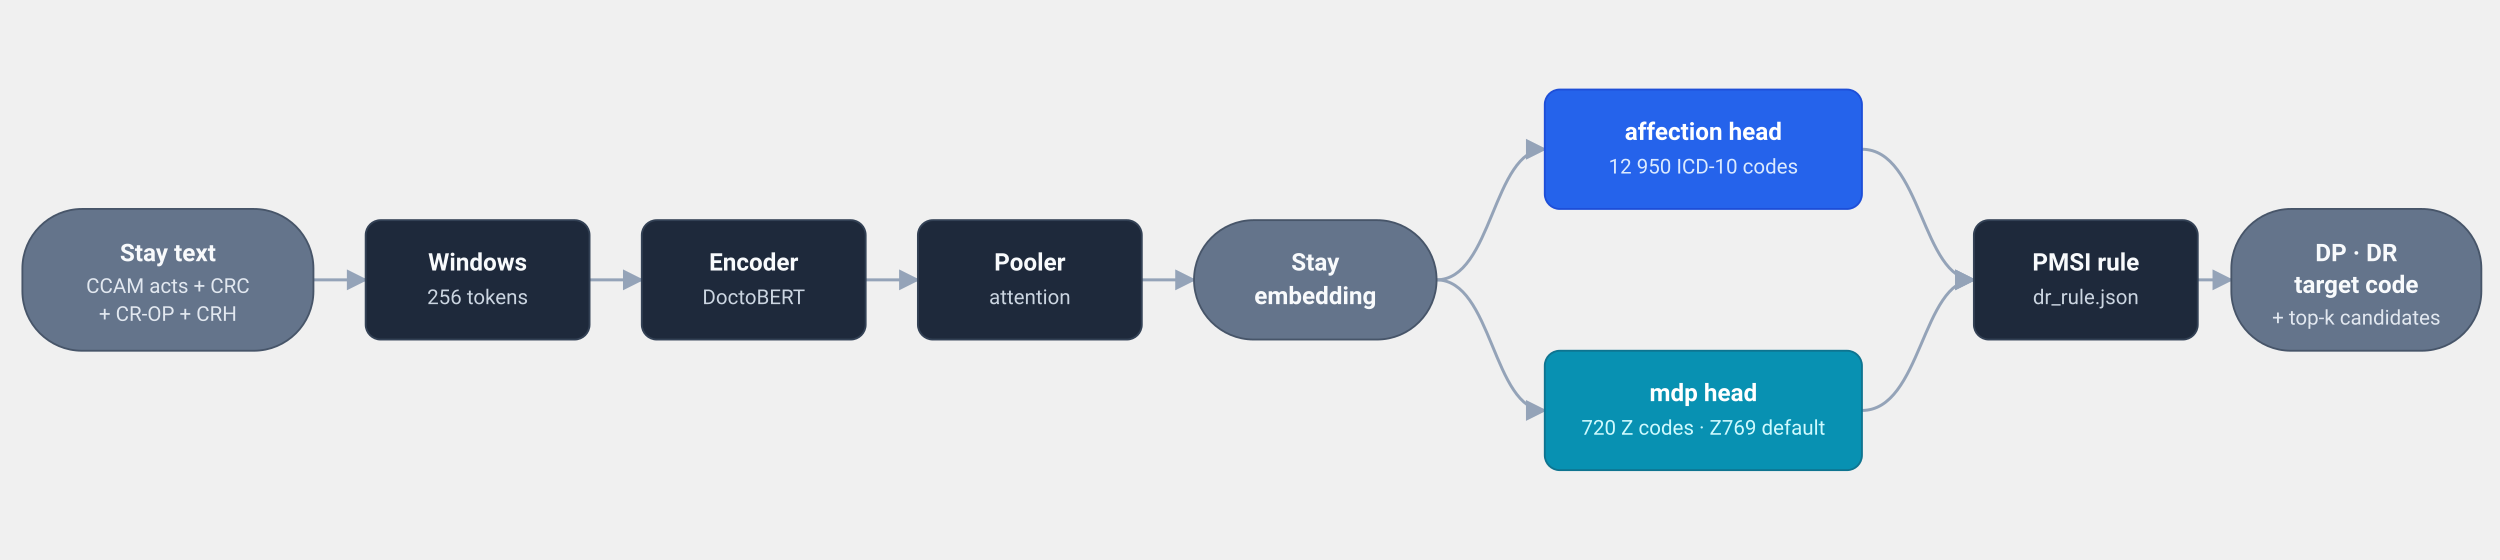
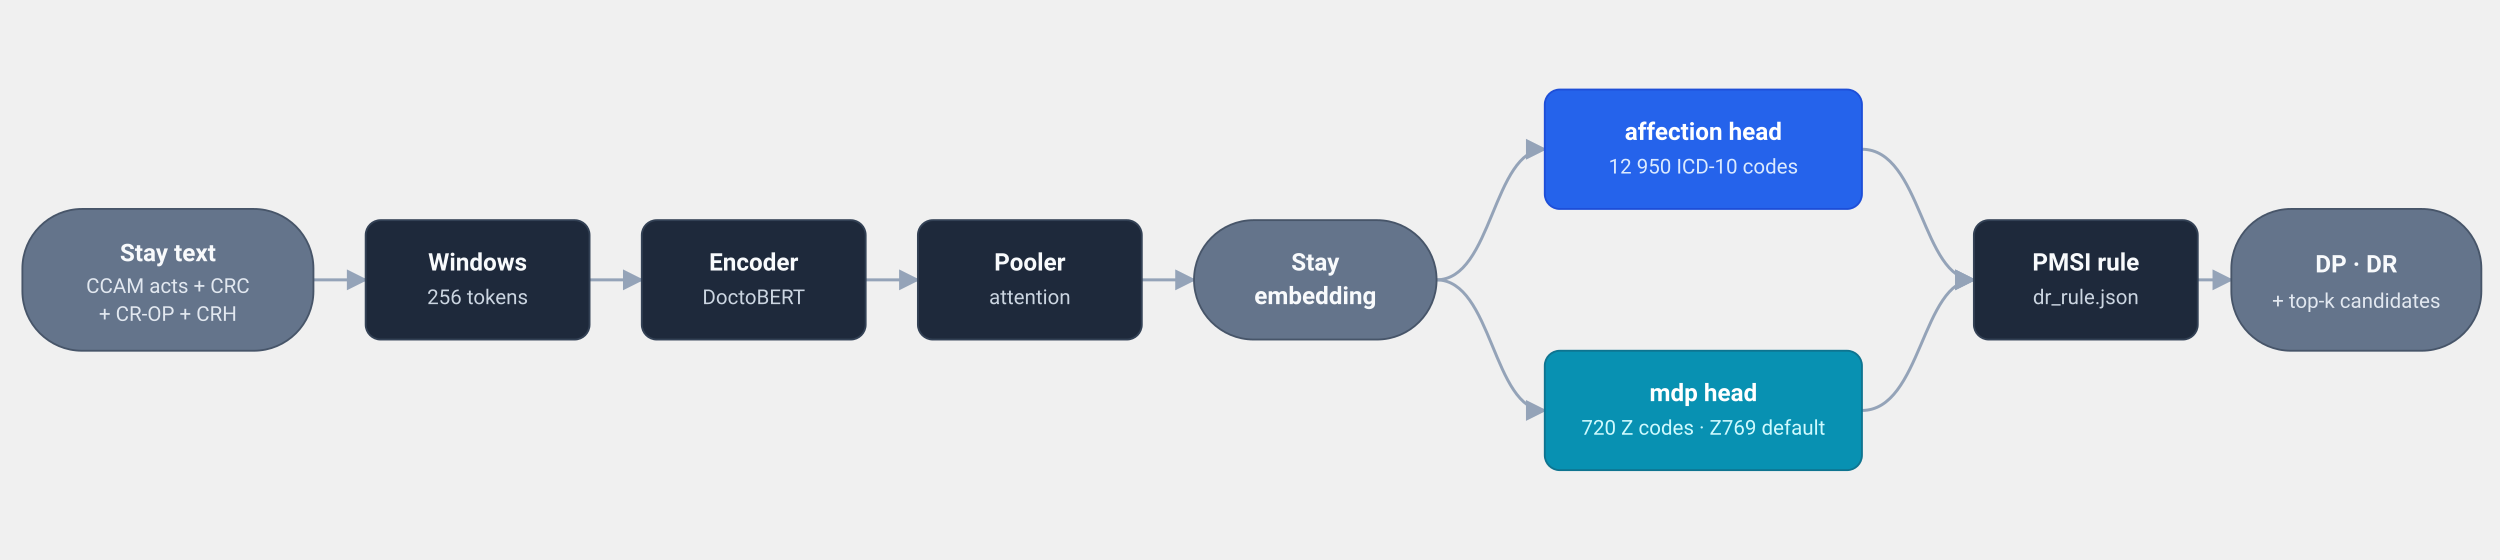
<svg xmlns="http://www.w3.org/2000/svg" viewBox="0 0 1340 300" font-family="ui-sans-serif, system-ui, -apple-system, Segoe UI, Roboto, sans-serif">
  <defs>
    <marker id="arrow" viewBox="0 0 10 10" refX="9" refY="5" markerWidth="7" markerHeight="7" orient="auto-start-reverse">
      <path d="M0,0 L10,5 L0,10 z" fill="#94a3b8" />
    </marker>
  </defs>
  <g fill="none" stroke="#94a3b8" stroke-width="1.6" marker-end="url(#arrow)">
    <path d="M168,150 L196,150" />
    <path d="M316,150 L344,150" />
    <path d="M464,150 L492,150" />
    <path d="M612,150 L640,150" />
    <path d="M770,150 C800,150 800,80 828,80" />
    <path d="M770,150 C800,150 800,220 828,220" />
    <path d="M998,80 C1030,80 1030,150 1058,150" />
    <path d="M998,220 C1030,220 1030,150 1058,150" />
    <path d="M1178,150 L1196,150" />
  </g>
  <g font-size="13" text-anchor="middle">
    <rect x="12" y="112" width="156" height="76" rx="32" fill="#64748b" stroke="#475569" />
    <text x="90" y="140" fill="#f8fafc" font-weight="600">Stay text</text>
    <text x="90" y="157" fill="#e2e8f0" font-size="11">CCAM acts + CRC</text>
    <text x="90" y="172" fill="#e2e8f0" font-size="11">+ CR-OP + CRH</text>
    <rect x="640" y="118" width="130" height="64" rx="32" fill="#64748b" stroke="#475569" />
    <text x="705" y="145" fill="#f8fafc" font-weight="600">Stay</text>
    <text x="705" y="163" fill="#f8fafc" font-weight="600">embedding</text>
    <rect x="1196" y="112" width="134" height="76" rx="32" fill="#64748b" stroke="#475569" />
-     <text x="1263" y="140" fill="#f8fafc" font-weight="600">DP · DR</text>
-     <text x="1263" y="157" fill="#f8fafc" font-weight="600">target code</text>
-     <text x="1263" y="174" fill="#e2e8f0" font-size="11">+ top-k candidates</text>
+     <text x="1263" y="146" fill="#f8fafc" font-weight="600">DP · DR</text>
+     <text x="1263" y="165" fill="#e2e8f0" font-size="11">+ top-k candidates</text>
  </g>
  <g font-size="13" text-anchor="middle">
    <rect x="196" y="118" width="120" height="64" rx="8" fill="#1e293b" stroke="#334155" />
    <text x="256" y="145" fill="#f8fafc" font-weight="600">Windows</text>
    <text x="256" y="163" fill="#cbd5e1" font-size="11">256 tokens</text>
    <rect x="344" y="118" width="120" height="64" rx="8" fill="#1e293b" stroke="#334155" />
    <text x="404" y="145" fill="#f8fafc" font-weight="600">Encoder</text>
    <text x="404" y="163" fill="#cbd5e1" font-size="11">DoctoBERT</text>
    <rect x="492" y="118" width="120" height="64" rx="8" fill="#1e293b" stroke="#334155" />
    <text x="552" y="145" fill="#f8fafc" font-weight="600">Pooler</text>
    <text x="552" y="163" fill="#cbd5e1" font-size="11">attention</text>
    <rect x="1058" y="118" width="120" height="64" rx="8" fill="#1e293b" stroke="#334155" />
    <text x="1118" y="145" fill="#f8fafc" font-weight="600">PMSI rule</text>
    <text x="1118" y="163" fill="#cbd5e1" font-size="11">dr_rule.json</text>
  </g>
  <g font-size="13" text-anchor="middle">
    <rect x="828" y="48" width="170" height="64" rx="8" fill="#2563eb" stroke="#1d4ed8" />
    <text x="913" y="75" fill="#ffffff" font-weight="600">affection head</text>
    <text x="913" y="93" fill="#dbeafe" font-size="11">12 950 ICD-10 codes</text>
    <rect x="828" y="188" width="170" height="64" rx="8" fill="#0891b2" stroke="#0e7490" />
    <text x="913" y="215" fill="#ffffff" font-weight="600">mdp head</text>
    <text x="913" y="233" fill="#cffafe" font-size="11">720 Z codes · Z769 default</text>
  </g>
</svg>
